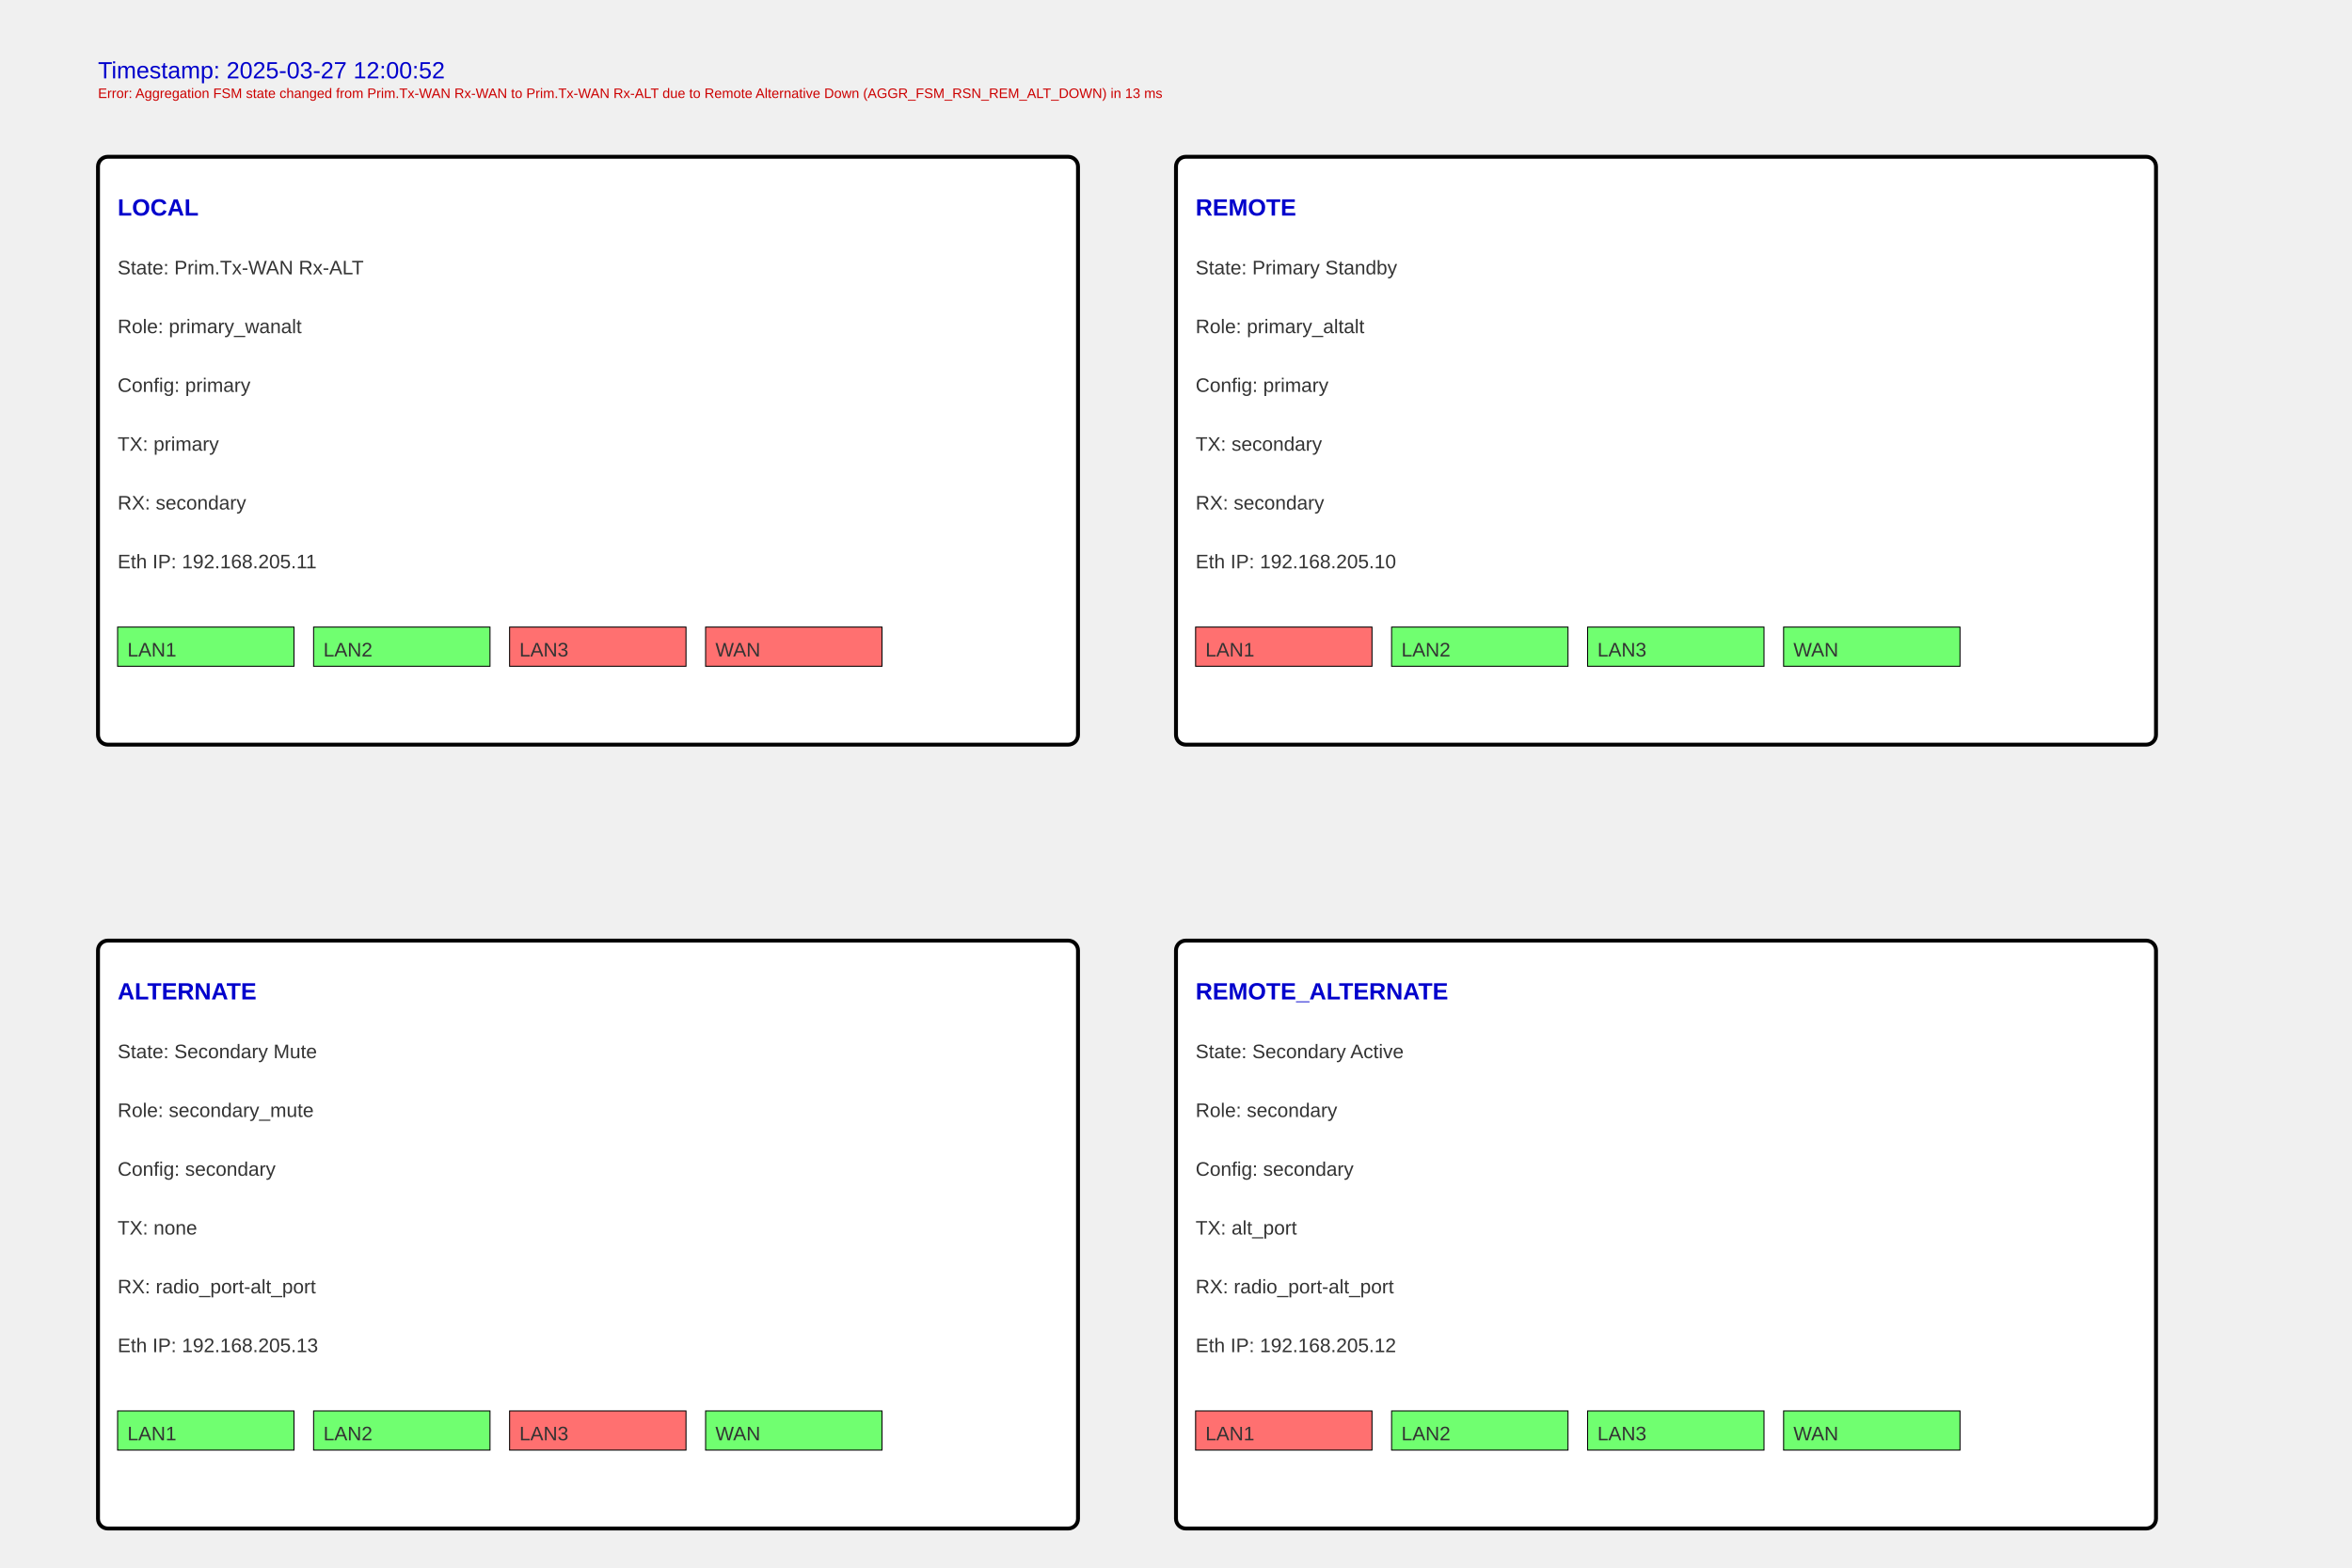
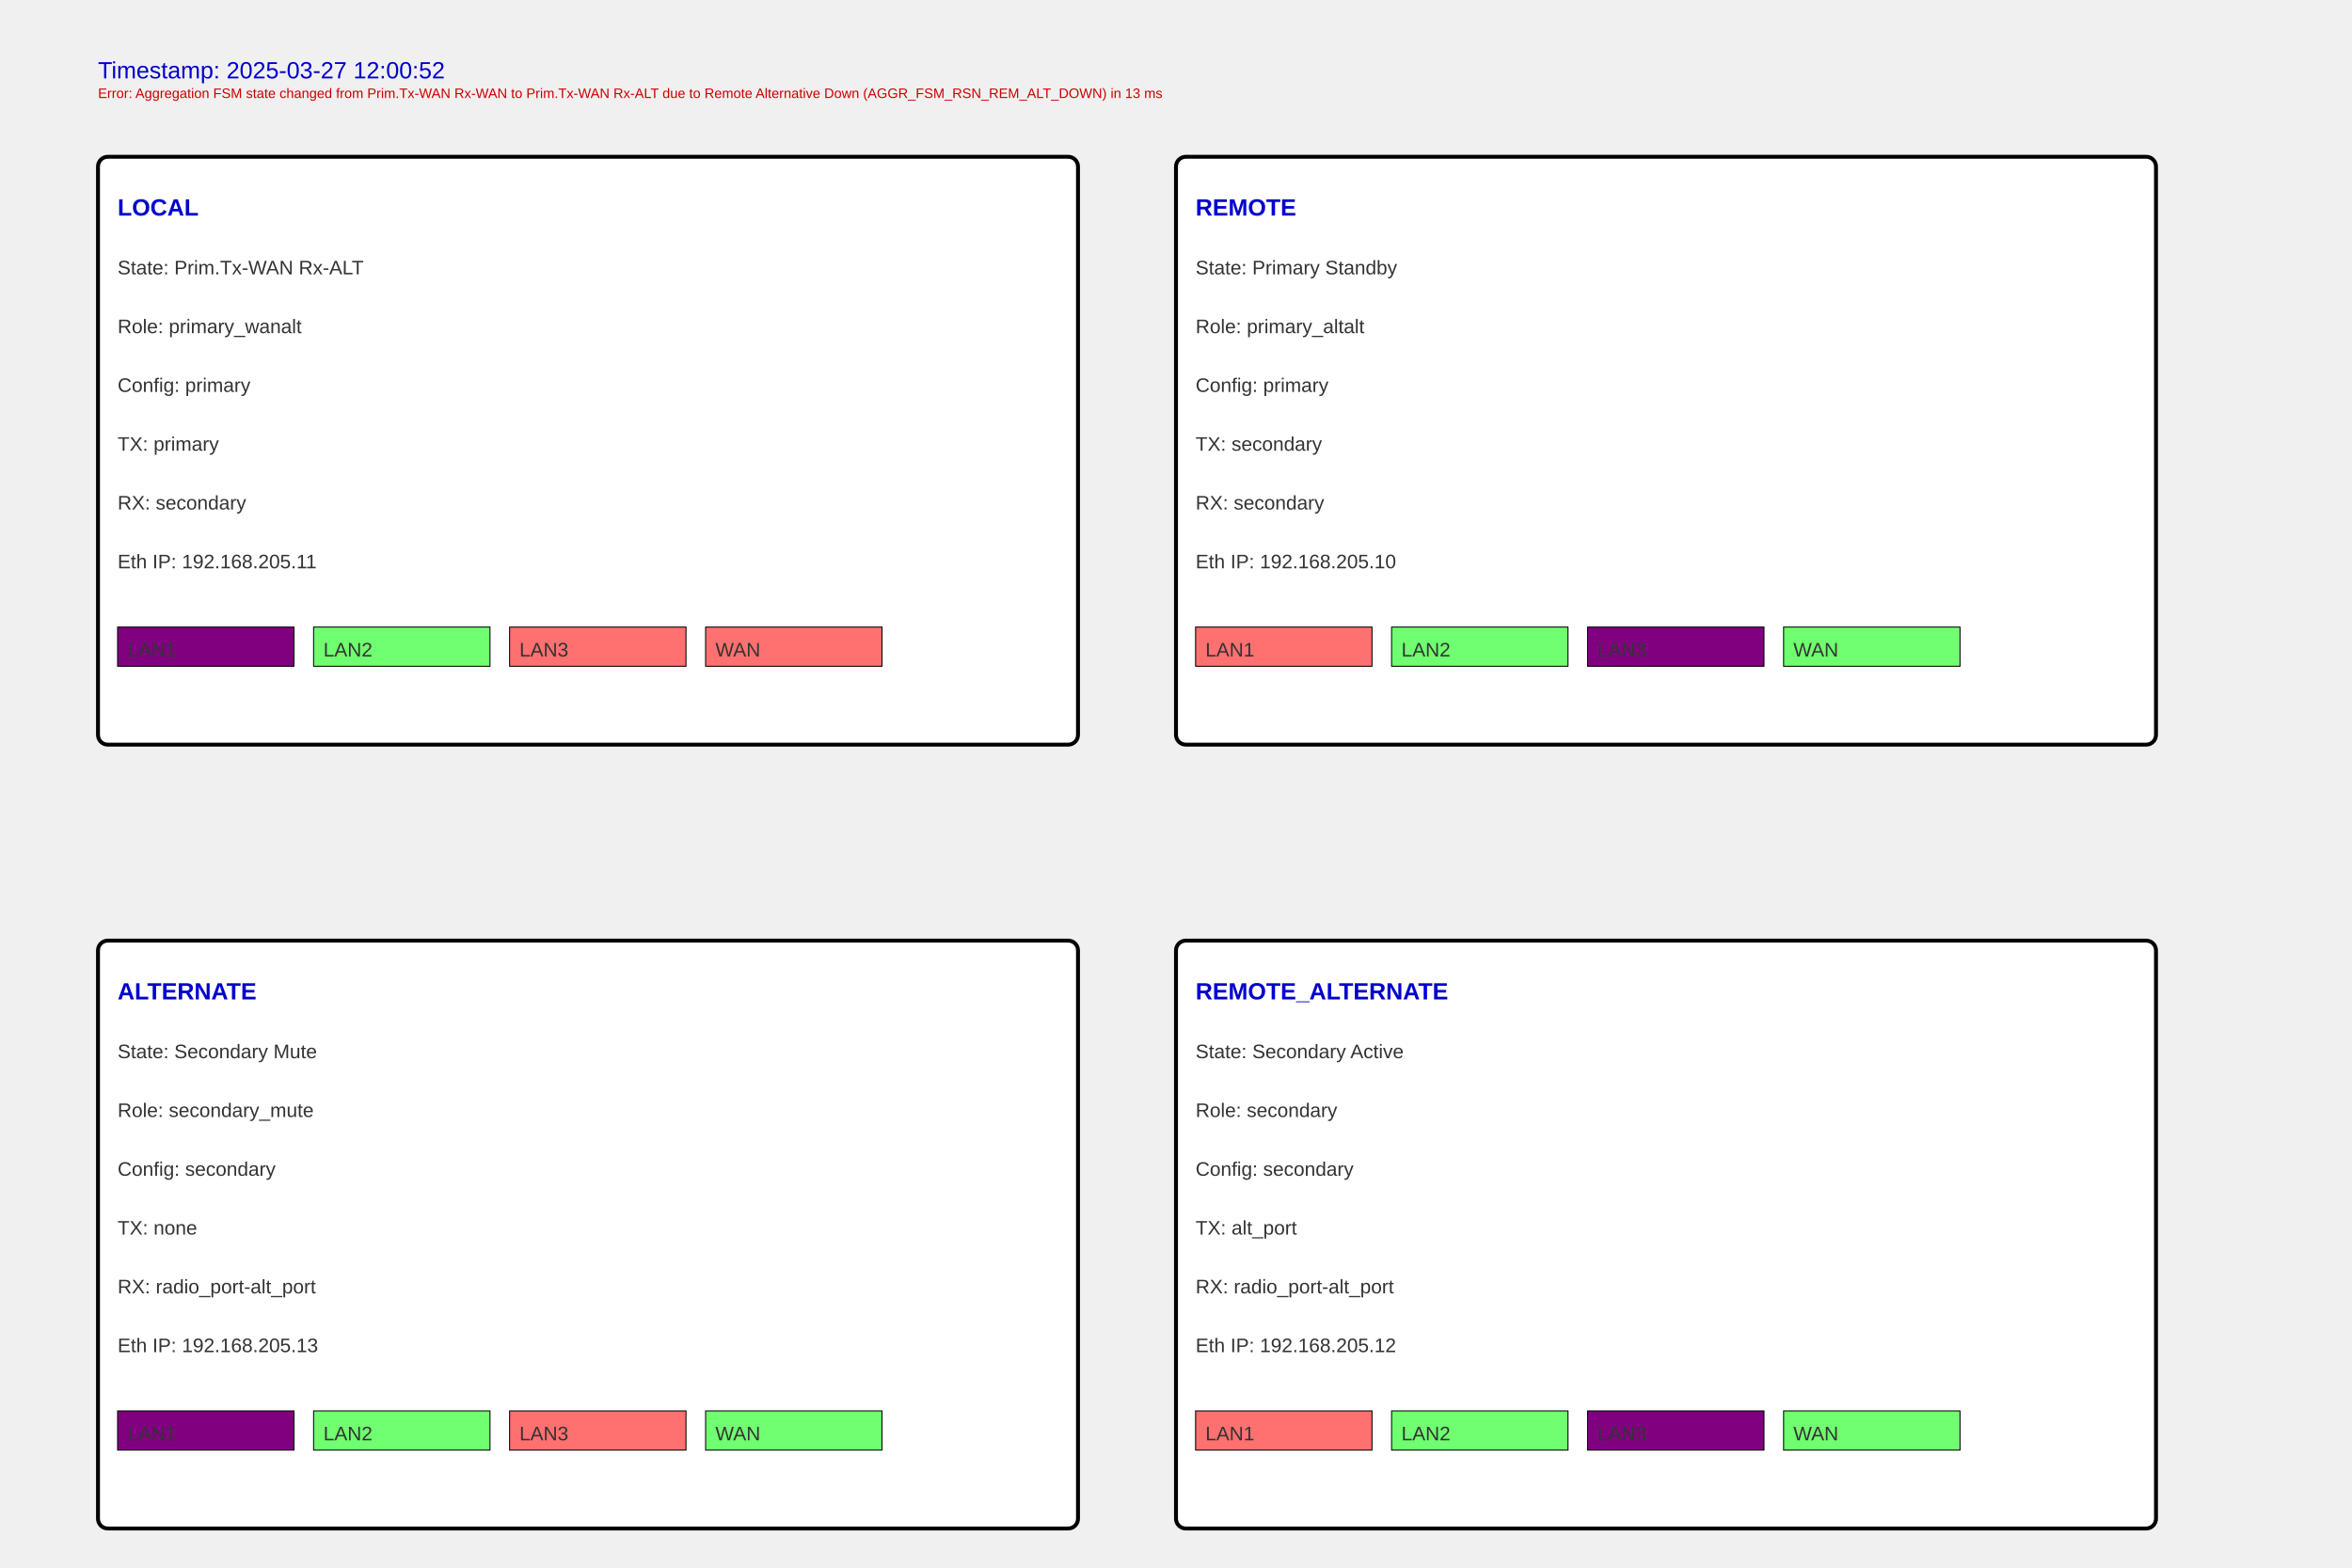
<svg xmlns="http://www.w3.org/2000/svg" width="1200" height="800">
  <style>
  .node { fill: #ffffff; stroke: #000000; stroke-width: 2; }
  .label { font: 10px Arial; fill: #333333; }
  .error { font: 7px Arial; fill: #cc0000; }
  .timestamp { font: 12px Arial; fill: #0000cc; }
  .section-label { font: 12px Arial; font-weight: bold; fill: #0000cc; }
</style>
  <text class="timestamp" x="50" y="40">Timestamp: 2025-03-27 12:00:52</text>
  <text class="error" x="50" y="50">Error: Aggregation FSM state changed from Prim.Tx-WAN Rx-WAN to Prim.Tx-WAN Rx-ALT due to Remote Alternative Down (AGGR_FSM_RSN_REM_ALT_DOWN) in 13 ms</text>
  <rect class="node" x="50" y="80" width="500" height="300" rx="5" ry="5" />
  <text class="section-label" x="60" y="110">LOCAL</text>
  <text class="label" x="60" y="140">State: Prim.Tx-WAN Rx-ALT</text>
  <text class="label" x="60" y="170">Role: primary_wanalt</text>
  <text class="label" x="60" y="200">Config: primary</text>
  <text class="label" x="60" y="230">TX: primary</text>
  <text class="label" x="60" y="260">RX: secondary</text>
  <text class="label" x="60" y="290">Eth IP: 192.168.205.11</text>
-   <rect x="60" y="320" width="90" height="20" fill="#70ff70" stroke="black" stroke-width="0.5" />
+   <rect x="60" y="320" width="90" height="20" fill="purple" stroke="black" stroke-width="0.5" />
  <text class="label" x="65" y="335">LAN1</text>
  <rect x="160" y="320" width="90" height="20" fill="#70ff70" stroke="black" stroke-width="0.5" />
  <text class="label" x="165" y="335">LAN2</text>
  <rect x="260" y="320" width="90" height="20" fill="#ff7070" stroke="black" stroke-width="0.5" />
  <text class="label" x="265" y="335">LAN3</text>
  <rect x="360" y="320" width="90" height="20" fill="#ff7070" stroke="black" stroke-width="0.5" />
  <text class="label" x="365" y="335">WAN</text>
  <rect class="node" x="600" y="80" width="500" height="300" rx="5" ry="5" />
  <text class="section-label" x="610" y="110">REMOTE</text>
  <text class="label" x="610" y="140">State: Primary Standby</text>
  <text class="label" x="610" y="170">Role: primary_altalt</text>
  <text class="label" x="610" y="200">Config: primary</text>
  <text class="label" x="610" y="230">TX: secondary</text>
  <text class="label" x="610" y="260">RX: secondary</text>
  <text class="label" x="610" y="290">Eth IP: 192.168.205.10</text>
  <rect x="610" y="320" width="90" height="20" fill="#ff7070" stroke="black" stroke-width="0.5" />
  <text class="label" x="615" y="335">LAN1</text>
  <rect x="710" y="320" width="90" height="20" fill="#70ff70" stroke="black" stroke-width="0.5" />
  <text class="label" x="715" y="335">LAN2</text>
-   <rect x="810" y="320" width="90" height="20" fill="#70ff70" stroke="black" stroke-width="0.5" />
+   <rect x="810" y="320" width="90" height="20" fill="purple" stroke="black" stroke-width="0.5" />
  <text class="label" x="815" y="335">LAN3</text>
  <rect x="910" y="320" width="90" height="20" fill="#70ff70" stroke="black" stroke-width="0.5" />
  <text class="label" x="915" y="335">WAN</text>
  <rect class="node" x="50" y="480" width="500" height="300" rx="5" ry="5" />
  <text class="section-label" x="60" y="510">ALTERNATE</text>
  <text class="label" x="60" y="540">State: Secondary Mute</text>
  <text class="label" x="60" y="570">Role: secondary_mute</text>
  <text class="label" x="60" y="600">Config: secondary</text>
  <text class="label" x="60" y="630">TX: none</text>
  <text class="label" x="60" y="660">RX: radio_port-alt_port</text>
  <text class="label" x="60" y="690">Eth IP: 192.168.205.13</text>
-   <rect x="60" y="720" width="90" height="20" fill="#70ff70" stroke="black" stroke-width="0.5" />
+   <rect x="60" y="720" width="90" height="20" fill="purple" stroke="black" stroke-width="0.5" />
  <text class="label" x="65" y="735">LAN1</text>
  <rect x="160" y="720" width="90" height="20" fill="#70ff70" stroke="black" stroke-width="0.5" />
  <text class="label" x="165" y="735">LAN2</text>
  <rect x="260" y="720" width="90" height="20" fill="#ff7070" stroke="black" stroke-width="0.5" />
  <text class="label" x="265" y="735">LAN3</text>
  <rect x="360" y="720" width="90" height="20" fill="#70ff70" stroke="black" stroke-width="0.5" />
  <text class="label" x="365" y="735">WAN</text>
  <rect class="node" x="600" y="480" width="500" height="300" rx="5" ry="5" />
  <text class="section-label" x="610" y="510">REMOTE_ALTERNATE</text>
  <text class="label" x="610" y="540">State: Secondary Active</text>
  <text class="label" x="610" y="570">Role: secondary</text>
  <text class="label" x="610" y="600">Config: secondary</text>
  <text class="label" x="610" y="630">TX: alt_port</text>
  <text class="label" x="610" y="660">RX: radio_port-alt_port</text>
  <text class="label" x="610" y="690">Eth IP: 192.168.205.12</text>
  <rect x="610" y="720" width="90" height="20" fill="#ff7070" stroke="black" stroke-width="0.5" />
  <text class="label" x="615" y="735">LAN1</text>
  <rect x="710" y="720" width="90" height="20" fill="#70ff70" stroke="black" stroke-width="0.5" />
  <text class="label" x="715" y="735">LAN2</text>
-   <rect x="810" y="720" width="90" height="20" fill="#70ff70" stroke="black" stroke-width="0.5" />
+   <rect x="810" y="720" width="90" height="20" fill="purple" stroke="black" stroke-width="0.5" />
  <text class="label" x="815" y="735">LAN3</text>
  <rect x="910" y="720" width="90" height="20" fill="#70ff70" stroke="black" stroke-width="0.5" />
  <text class="label" x="915" y="735">WAN</text>
</svg>
